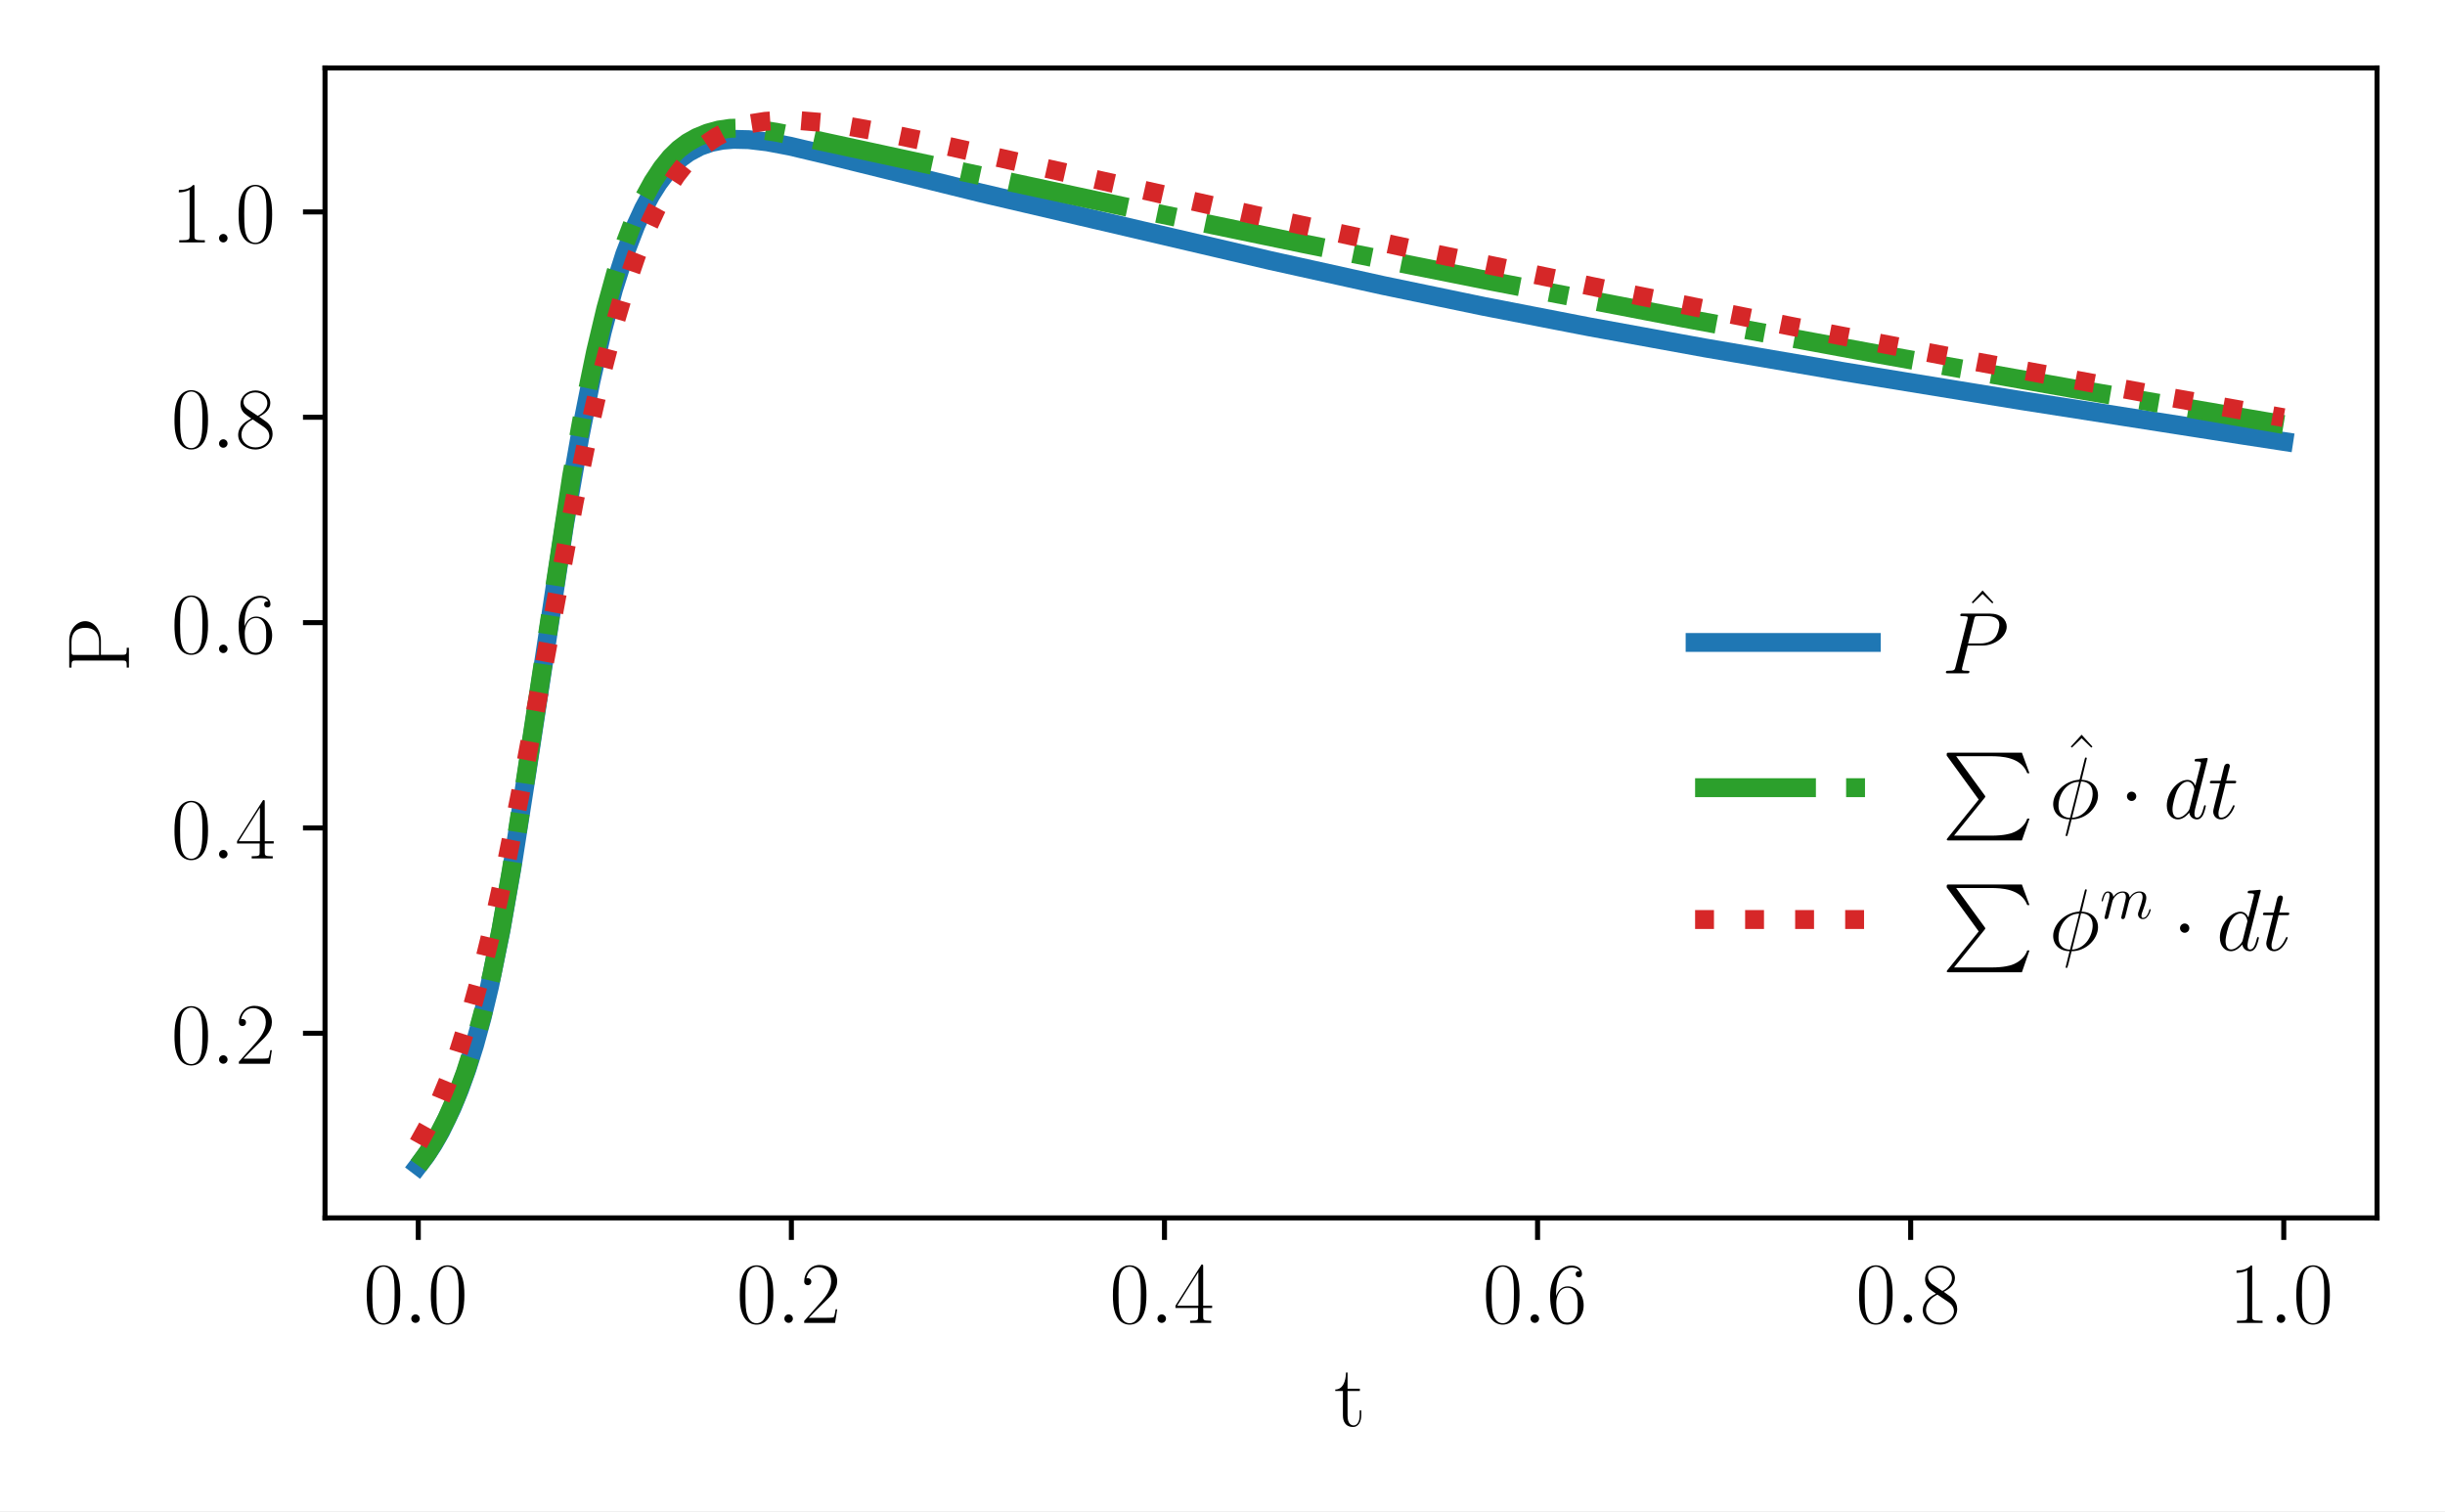
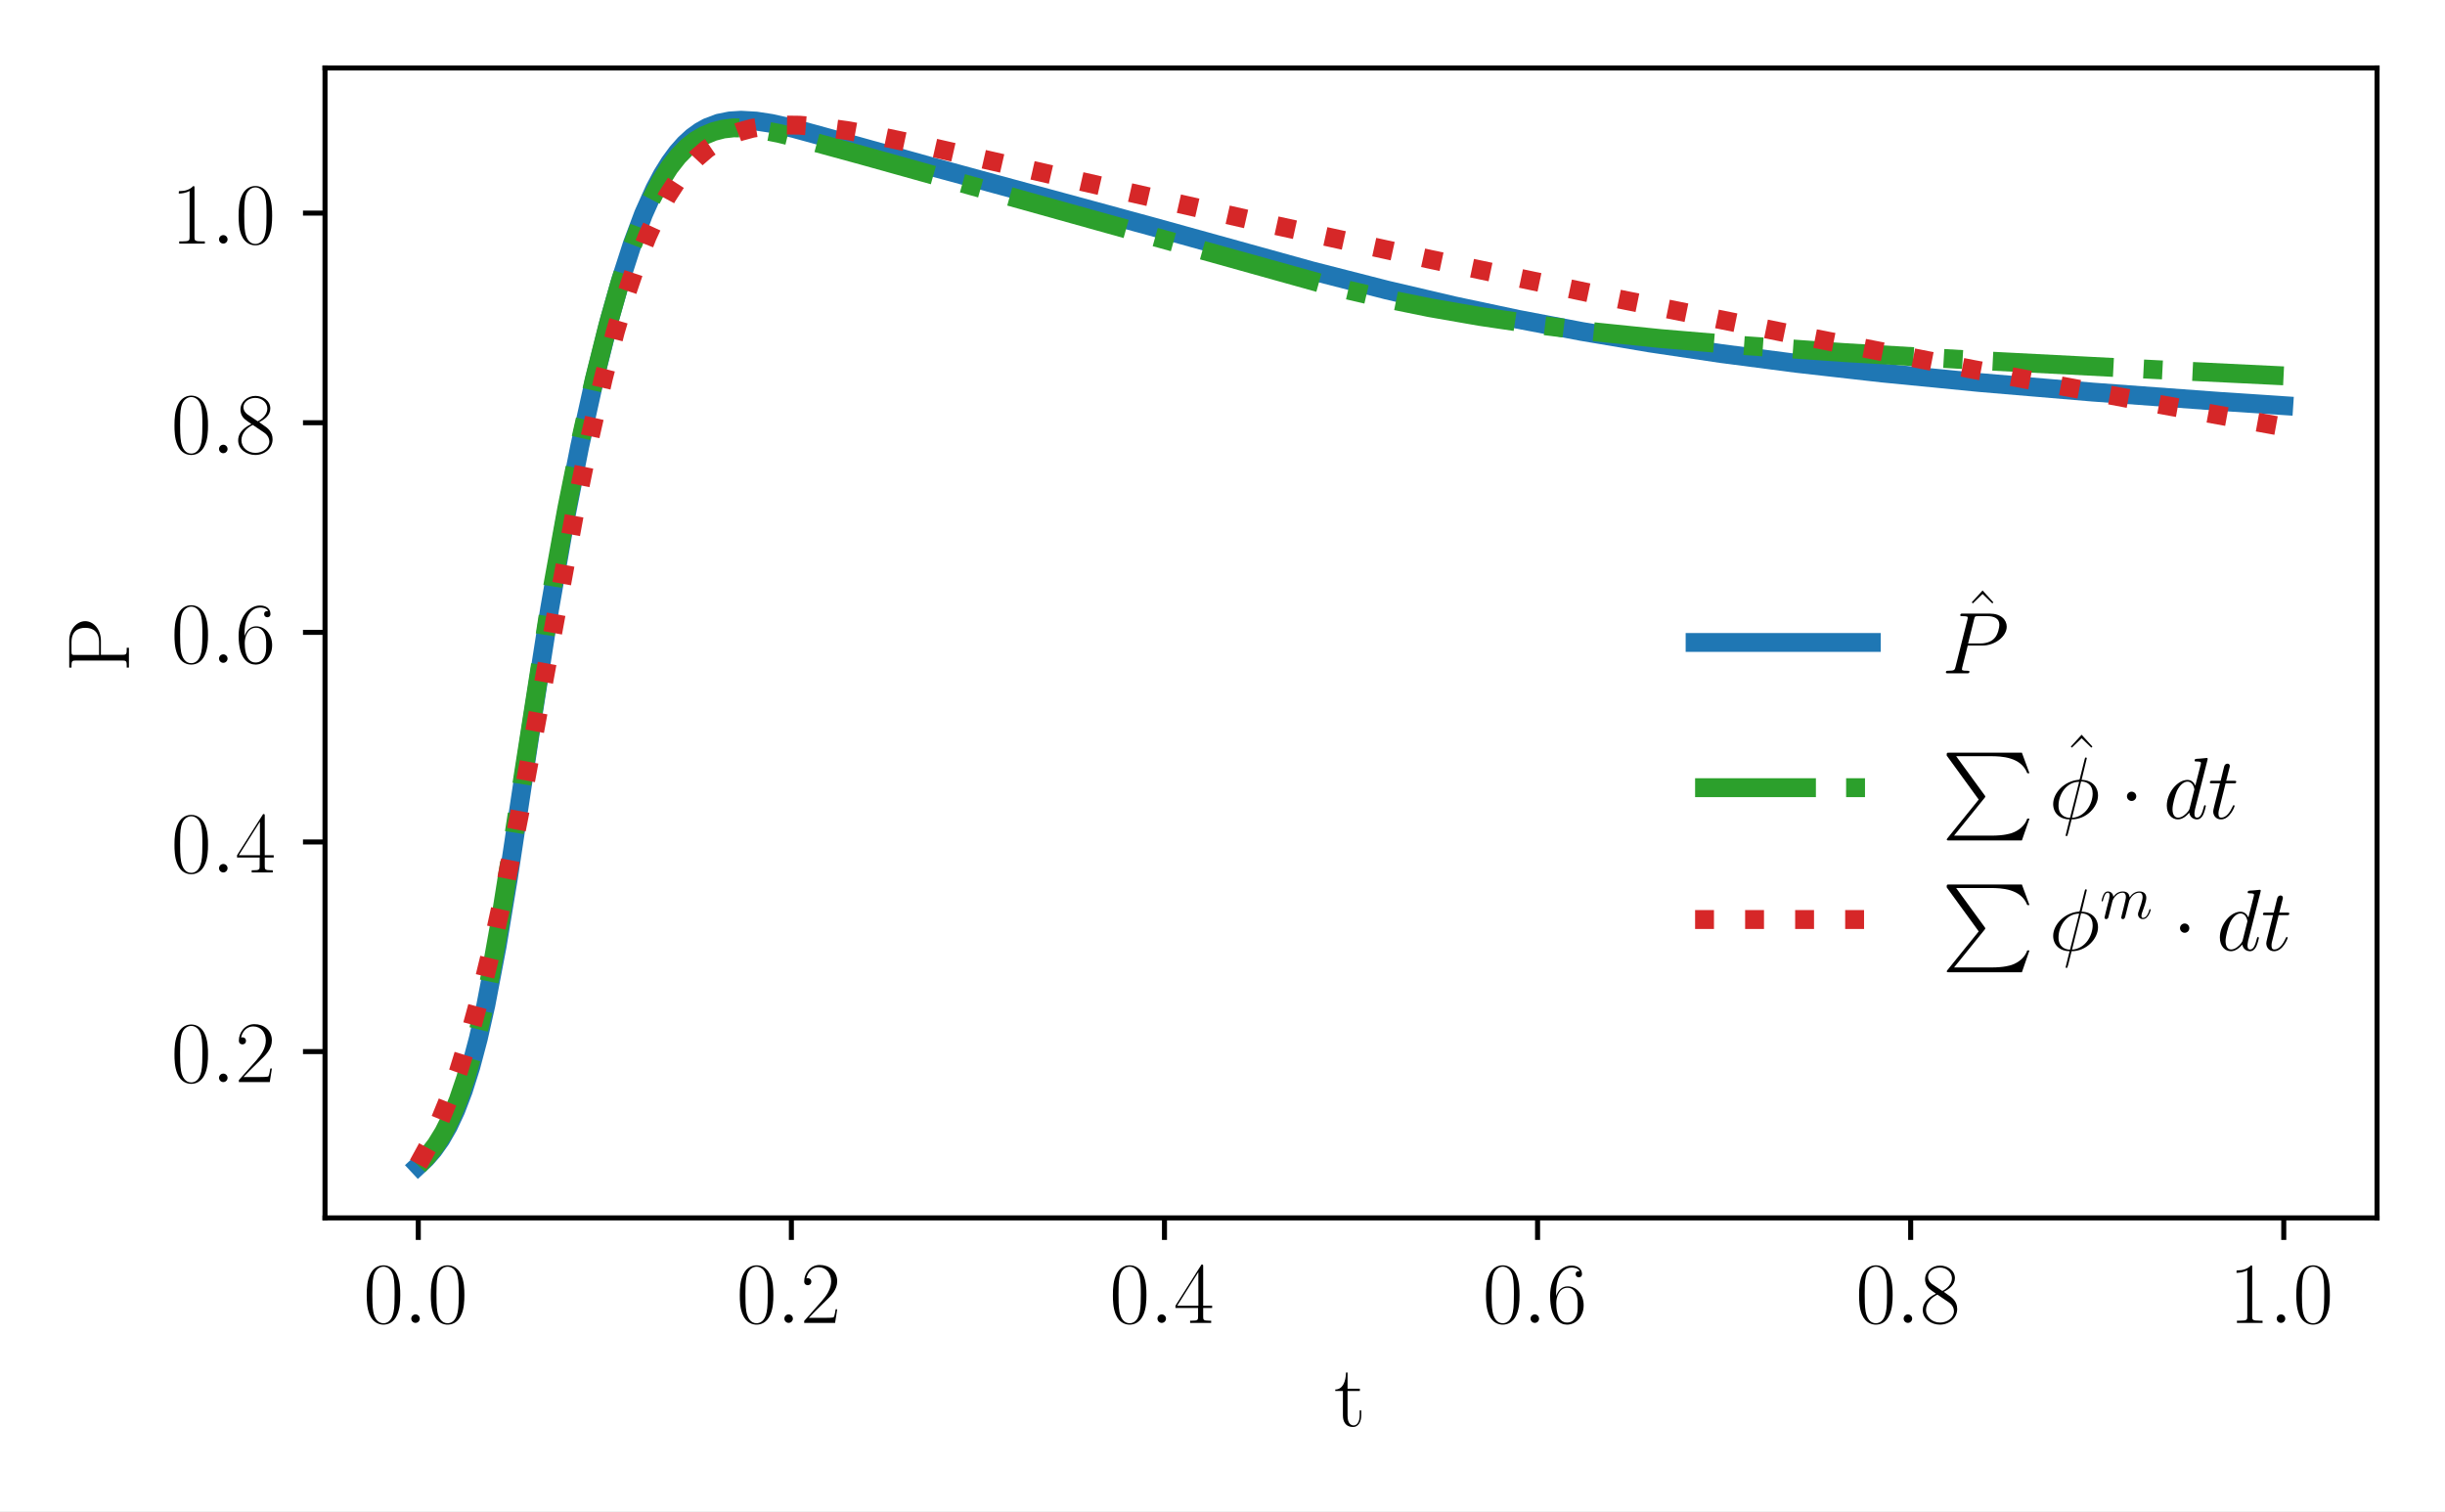
<svg xmlns="http://www.w3.org/2000/svg" xmlns:xlink="http://www.w3.org/1999/xlink" width="388.543pt" height="240.133pt" viewBox="0 0 388.543 240.133" version="1.1">
  <defs>
    <style type="text/css">*{stroke-linejoin: round; stroke-linecap: butt}</style>
  </defs>
  <g id="figure_1">
    <g id="patch_1">
      <path d="M 0 240.133  L 388.543 240.133  L 388.543 0  L 0 0  z " style="fill: #ffffff" />
    </g>
    <g id="axes_1">
      <g id="patch_2">
        <path d="M 51.648 193.537  L 377.743 193.537  L 377.743 10.8  L 51.648 10.8  z " style="fill: #ffffff" />
      </g>
      <g id="matplotlib.axis_1">
        <g id="xtick_1">
          <g id="line2d_1">
            <defs>
-               <path id="m34e856724d" d="M 0 0  L 0 3.5  " style="stroke: #000000; stroke-width: 0.8" />
-             </defs>
-             <g>
-               <use xlink:href="#m34e856724d" x="66.471" y="193.537" style="stroke: #000000; stroke-width: 0.8" />
+               <path id="me2b52fd769" d="M 0 0  L 0 3.5  " style="stroke: #000000; stroke-width: 0.8" />
+             </defs>
+             <g>
+               <use xlink:href="#me2b52fd769" x="66.471" y="193.537" style="stroke: #000000; stroke-width: 0.8" />
            </g>
          </g>
          <g id="text_1">
            <g transform="translate(57.74567 210.2228) scale(0.14 -0.14)">
              <defs>
                <path id="CMR17-30" d="M 2688 2025  C 2688 2416 2682 3080 2413 3591  C 2176 4039 1798 4198 1466 4198  C 1158 4198 768 4058 525 3597  C 269 3118 243 2524 243 2025  C 243 1661 250 1106 448 619  C 723 -39 1216 -128 1466 -128  C 1760 -128 2208 -7 2470 600  C 2662 1042 2688 1559 2688 2025  z M 1466 -26  C 1056 -26 813 325 723 812  C 653 1188 653 1738 653 2096  C 653 2588 653 2997 736 3387  C 858 3929 1216 4096 1466 4096  C 1728 4096 2067 3923 2189 3400  C 2272 3036 2278 2607 2278 2096  C 2278 1680 2278 1169 2202 792  C 2067 95 1690 -26 1466 -26  z " transform="scale(0.015625)" />
                <path id="CMMI12-3a" d="M 1178 307  C 1178 492 1024 619 870 619  C 685 619 557 466 557 313  C 557 128 710 0 864 0  C 1050 0 1178 153 1178 307  z " transform="scale(0.015625)" />
              </defs>
              <use xlink:href="#CMR17-30" transform="scale(0.996264)" />
              <use xlink:href="#CMMI12-3a" transform="translate(45.69048 0) scale(0.996264)" />
              <use xlink:href="#CMR17-30" transform="translate(72.78765 0) scale(0.996264)" />
            </g>
          </g>
        </g>
        <g id="xtick_2">
          <g id="line2d_2">
            <g>
-               <use xlink:href="#m34e856724d" x="125.761" y="193.537" style="stroke: #000000; stroke-width: 0.8" />
+               <use xlink:href="#me2b52fd769" x="125.761" y="193.537" style="stroke: #000000; stroke-width: 0.8" />
            </g>
          </g>
          <g id="text_2">
            <g transform="translate(117.0356 210.2228) scale(0.14 -0.14)">
              <defs>
                <path id="CMR17-32" d="M 2669 989  L 2554 989  C 2490 536 2438 459 2413 420  C 2381 369 1920 369 1830 369  L 602 369  C 832 619 1280 1072 1824 1597  C 2214 1967 2669 2402 2669 3035  C 2669 3790 2067 4224 1395 4224  C 691 4224 262 3604 262 3030  C 262 2780 448 2748 525 2748  C 589 2748 781 2787 781 3010  C 781 3207 614 3264 525 3264  C 486 3264 448 3258 422 3245  C 544 3790 915 4058 1306 4058  C 1862 4058 2227 3617 2227 3035  C 2227 2479 1901 2000 1536 1584  L 262 146  L 262 0  L 2515 0  L 2669 989  z " transform="scale(0.015625)" />
              </defs>
              <use xlink:href="#CMR17-30" transform="scale(0.996264)" />
              <use xlink:href="#CMMI12-3a" transform="translate(45.69048 0) scale(0.996264)" />
              <use xlink:href="#CMR17-32" transform="translate(72.78765 0) scale(0.996264)" />
            </g>
          </g>
        </g>
        <g id="xtick_3">
          <g id="line2d_3">
            <g>
-               <use xlink:href="#m34e856724d" x="185.051" y="193.537" style="stroke: #000000; stroke-width: 0.8" />
+               <use xlink:href="#me2b52fd769" x="185.051" y="193.537" style="stroke: #000000; stroke-width: 0.8" />
            </g>
          </g>
          <g id="text_3">
            <g transform="translate(176.3255 210.2228) scale(0.14 -0.14)">
              <defs>
                <path id="CMR17-34" d="M 2150 4122  C 2150 4256 2144 4256 2029 4256  L 128 1254  L 128 1088  L 1779 1088  L 1779 457  C 1779 224 1766 160 1318 160  L 1197 160  L 1197 0  C 1402 0 1747 0 1965 0  C 2182 0 2528 0 2733 0  L 2733 160  L 2611 160  C 2163 160 2150 224 2150 457  L 2150 1088  L 2803 1088  L 2803 1254  L 2150 1254  L 2150 4122  z M 1798 3703  L 1798 1254  L 256 1254  L 1798 3703  z " transform="scale(0.015625)" />
              </defs>
              <use xlink:href="#CMR17-30" transform="scale(0.996264)" />
              <use xlink:href="#CMMI12-3a" transform="translate(45.69048 0) scale(0.996264)" />
              <use xlink:href="#CMR17-34" transform="translate(72.78765 0) scale(0.996264)" />
            </g>
          </g>
        </g>
        <g id="xtick_4">
          <g id="line2d_4">
            <g>
-               <use xlink:href="#m34e856724d" x="244.341" y="193.537" style="stroke: #000000; stroke-width: 0.8" />
+               <use xlink:href="#me2b52fd769" x="244.341" y="193.537" style="stroke: #000000; stroke-width: 0.8" />
            </g>
          </g>
          <g id="text_4">
            <g transform="translate(235.6154 210.2228) scale(0.14 -0.14)">
              <defs>
                <path id="CMR17-36" d="M 678 2176  C 678 3690 1395 4032 1811 4032  C 1946 4032 2272 4009 2400 3776  C 2298 3776 2106 3776 2106 3553  C 2106 3381 2246 3323 2336 3323  C 2394 3323 2566 3348 2566 3560  C 2566 3954 2246 4179 1805 4179  C 1043 4179 243 3390 243 1984  C 243 253 966 -128 1478 -128  C 2099 -128 2688 427 2688 1283  C 2688 2081 2170 2662 1517 2662  C 1126 2662 838 2407 678 1960  L 678 2176  z M 1478 25  C 691 25 691 1200 691 1436  C 691 1896 909 2560 1504 2560  C 1613 2560 1926 2560 2138 2120  C 2253 1870 2253 1609 2253 1289  C 2253 944 2253 690 2118 434  C 1978 171 1773 25 1478 25  z " transform="scale(0.015625)" />
              </defs>
              <use xlink:href="#CMR17-30" transform="scale(0.996264)" />
              <use xlink:href="#CMMI12-3a" transform="translate(45.69048 0) scale(0.996264)" />
              <use xlink:href="#CMR17-36" transform="translate(72.78765 0) scale(0.996264)" />
            </g>
          </g>
        </g>
        <g id="xtick_5">
          <g id="line2d_5">
            <g>
-               <use xlink:href="#m34e856724d" x="303.631" y="193.537" style="stroke: #000000; stroke-width: 0.8" />
+               <use xlink:href="#me2b52fd769" x="303.631" y="193.537" style="stroke: #000000; stroke-width: 0.8" />
            </g>
          </g>
          <g id="text_5">
            <g transform="translate(294.9053 210.2228) scale(0.14 -0.14)">
              <defs>
                <path id="CMR17-38" d="M 1741 2264  C 2144 2467 2554 2773 2554 3263  C 2554 3841 1990 4179 1472 4179  C 890 4179 378 3759 378 3180  C 378 3021 416 2747 666 2505  C 730 2442 998 2251 1171 2130  C 883 1983 211 1634 211 934  C 211 279 838 -128 1459 -128  C 2144 -128 2720 362 2720 1010  C 2720 1590 2330 1857 2074 2029  L 1741 2264  z M 902 2822  C 851 2854 595 3051 595 3351  C 595 3739 998 4032 1459 4032  C 1965 4032 2336 3676 2336 3262  C 2336 2669 1670 2331 1638 2331  C 1632 2331 1626 2331 1574 2370  L 902 2822  z M 2080 1519  C 2176 1449 2483 1240 2483 851  C 2483 381 2010 25 1472 25  C 890 25 448 438 448 940  C 448 1443 838 1862 1280 2060  L 2080 1519  z " transform="scale(0.015625)" />
              </defs>
              <use xlink:href="#CMR17-30" transform="scale(0.996264)" />
              <use xlink:href="#CMMI12-3a" transform="translate(45.69048 0) scale(0.996264)" />
              <use xlink:href="#CMR17-38" transform="translate(72.78765 0) scale(0.996264)" />
            </g>
          </g>
        </g>
        <g id="xtick_6">
          <g id="line2d_6">
            <g>
-               <use xlink:href="#m34e856724d" x="362.92" y="193.537" style="stroke: #000000; stroke-width: 0.8" />
+               <use xlink:href="#me2b52fd769" x="362.92" y="193.537" style="stroke: #000000; stroke-width: 0.8" />
            </g>
          </g>
          <g id="text_6">
            <g transform="translate(354.1952 210.2228) scale(0.14 -0.14)">
              <defs>
                <path id="CMR17-31" d="M 1702 4058  C 1702 4192 1696 4192 1606 4192  C 1357 3916 979 3827 621 3827  C 602 3827 570 3827 563 3808  C 557 3795 557 3782 557 3648  C 755 3648 1088 3686 1344 3839  L 1344 461  C 1344 236 1331 160 781 160  L 589 160  L 589 0  C 896 0 1216 0 1523 0  C 1830 0 2150 0 2458 0  L 2458 160  L 2266 160  C 1715 160 1702 230 1702 458  L 1702 4058  z " transform="scale(0.015625)" />
              </defs>
              <use xlink:href="#CMR17-31" transform="scale(0.996264)" />
              <use xlink:href="#CMMI12-3a" transform="translate(45.69048 0) scale(0.996264)" />
              <use xlink:href="#CMR17-30" transform="translate(72.78765 0) scale(0.996264)" />
            </g>
          </g>
        </g>
        <g id="text_7">
          <g transform="translate(212.0402 226.6207) scale(0.14 -0.14)">
            <defs>
              <path id="CMR17-74" d="M 966 2560  L 1862 2560  L 1862 2725  L 966 2725  L 966 3904  L 851 3904  C 838 3245 614 2668 70 2668  L 70 2560  L 627 2560  L 627 771  C 627 650 627 -64 1370 -64  C 1747 -64 1965 306 1965 777  L 1965 1140  L 1850 1140  L 1850 783  C 1850 344 1677 51 1408 51  C 1222 51 966 178 966 758  L 966 2560  z " transform="scale(0.015625)" />
            </defs>
            <use xlink:href="#CMR17-74" transform="scale(0.996264)" />
          </g>
        </g>
      </g>
      <g id="matplotlib.axis_2">
        <g id="ytick_1">
          <g id="line2d_7">
            <defs>
-               <path id="m78a26b8a91" d="M 0 0  L -3.5 0  " style="stroke: #000000; stroke-width: 0.8" />
-             </defs>
-             <g>
-               <use xlink:href="#m78a26b8a91" x="51.648" y="164.199" style="stroke: #000000; stroke-width: 0.8" />
+               <path id="m0285859490" d="M 0 0  L -3.5 0  " style="stroke: #000000; stroke-width: 0.8" />
+             </defs>
+             <g>
+               <use xlink:href="#m0285859490" x="51.648" y="167.112" style="stroke: #000000; stroke-width: 0.8" />
            </g>
          </g>
          <g id="text_8">
-             <g transform="translate(27.1979 169.0419) scale(0.14 -0.14)">
+             <g transform="translate(27.1979 171.9549) scale(0.14 -0.14)">
              <use xlink:href="#CMR17-30" transform="scale(0.996264)" />
              <use xlink:href="#CMMI12-3a" transform="translate(45.69048 0) scale(0.996264)" />
              <use xlink:href="#CMR17-32" transform="translate(72.78765 0) scale(0.996264)" />
            </g>
          </g>
        </g>
        <g id="ytick_2">
          <g id="line2d_8">
            <g>
-               <use xlink:href="#m78a26b8a91" x="51.648" y="131.569" style="stroke: #000000; stroke-width: 0.8" />
+               <use xlink:href="#m0285859490" x="51.648" y="133.8" style="stroke: #000000; stroke-width: 0.8" />
            </g>
          </g>
          <g id="text_9">
-             <g transform="translate(27.1979 136.4122) scale(0.14 -0.14)">
+             <g transform="translate(27.1979 138.6433) scale(0.14 -0.14)">
              <use xlink:href="#CMR17-30" transform="scale(0.996264)" />
              <use xlink:href="#CMMI12-3a" transform="translate(45.69048 0) scale(0.996264)" />
              <use xlink:href="#CMR17-34" transform="translate(72.78765 0) scale(0.996264)" />
            </g>
          </g>
        </g>
        <g id="ytick_3">
          <g id="line2d_9">
            <g>
-               <use xlink:href="#m78a26b8a91" x="51.648" y="98.94" style="stroke: #000000; stroke-width: 0.8" />
+               <use xlink:href="#m0285859490" x="51.648" y="100.489" style="stroke: #000000; stroke-width: 0.8" />
            </g>
          </g>
          <g id="text_10">
-             <g transform="translate(27.1979 103.7825) scale(0.14 -0.14)">
+             <g transform="translate(27.1979 105.3318) scale(0.14 -0.14)">
              <use xlink:href="#CMR17-30" transform="scale(0.996264)" />
              <use xlink:href="#CMMI12-3a" transform="translate(45.69048 0) scale(0.996264)" />
              <use xlink:href="#CMR17-36" transform="translate(72.78765 0) scale(0.996264)" />
            </g>
          </g>
        </g>
        <g id="ytick_4">
          <g id="line2d_10">
            <g>
-               <use xlink:href="#m78a26b8a91" x="51.648" y="66.31" style="stroke: #000000; stroke-width: 0.8" />
+               <use xlink:href="#m0285859490" x="51.648" y="67.177" style="stroke: #000000; stroke-width: 0.8" />
            </g>
          </g>
          <g id="text_11">
-             <g transform="translate(27.1979 71.15282) scale(0.14 -0.14)">
+             <g transform="translate(27.1979 72.0202) scale(0.14 -0.14)">
              <use xlink:href="#CMR17-30" transform="scale(0.996264)" />
              <use xlink:href="#CMMI12-3a" transform="translate(45.69048 0) scale(0.996264)" />
              <use xlink:href="#CMR17-38" transform="translate(72.78765 0) scale(0.996264)" />
            </g>
          </g>
        </g>
        <g id="ytick_5">
          <g id="line2d_11">
            <g>
-               <use xlink:href="#m78a26b8a91" x="51.648" y="33.68" style="stroke: #000000; stroke-width: 0.8" />
+               <use xlink:href="#m0285859490" x="51.648" y="33.866" style="stroke: #000000; stroke-width: 0.8" />
            </g>
          </g>
          <g id="text_12">
-             <g transform="translate(27.1979 38.52314) scale(0.14 -0.14)">
+             <g transform="translate(27.1979 38.70865) scale(0.14 -0.14)">
              <use xlink:href="#CMR17-31" transform="scale(0.996264)" />
              <use xlink:href="#CMMI12-3a" transform="translate(45.69048 0) scale(0.996264)" />
              <use xlink:href="#CMR17-30" transform="translate(72.78765 0) scale(0.996264)" />
            </g>
          </g>
        </g>
        <g id="text_13">
          <g transform="translate(20.48588 106.8144) rotate(-90) scale(0.14 -0.14)">
            <defs>
              <path id="CMR17-50" d="M 1267 2042  L 2291 2042  C 3117 2042 3718 2578 3718 3184  C 3718 3791 3130 4352 2291 4352  L 333 4352  L 333 4186  C 774 4186 845 4186 845 3899  L 845 446  C 845 160 774 160 333 160  L 333 0  C 518 0 858 0 1056 0  C 1254 0 1594 0 1779 0  L 1779 160  C 1338 160 1267 160 1267 446  L 1267 2042  z M 1254 2176  L 1254 3938  C 1254 4155 1267 4186 1523 4186  L 2170 4186  C 2995 4186 3232 3714 3232 3184  C 3232 2604 2950 2176 2170 2176  L 1254 2176  z " transform="scale(0.015625)" />
            </defs>
            <use xlink:href="#CMR17-50" transform="scale(0.996264)" />
          </g>
        </g>
      </g>
      <g id="line2d_12">
-         <path d="M 66.471 185.231  L 67.664 183.669  L 68.857 181.855  L 70.05 179.764  L 71.839 176.053  L 73.032 173.148  L 74.225 169.838  L 75.418 166.051  L 76.611 161.703  L 77.804 156.719  L 79.593 147.966  L 81.383 137.765  L 83.769 122.5  L 89.733 83.266  L 92.119 69.611  L 93.909 60.613  L 95.699 52.753  L 97.488 46.029  L 99.277 40.39  L 101.067 35.753  L 102.26 33.168  L 103.453 30.951  L 104.646 29.067  L 105.839 27.484  L 107.032 26.169  L 108.224 25.094  L 109.417 24.228  L 111.207 23.267  L 112.996 22.642  L 114.786 22.284  L 116.575 22.139  L 118.961 22.194  L 121.943 22.546  L 125.522 23.223  L 130.89 24.492  L 155.942 30.678  L 201.871 41.401  L 219.765 45.36  L 235.87 48.702  L 252.572 51.944  L 271.063 55.307  L 293.133 59.088  L 321.167 63.652  L 356.359 69.15  L 362.92 70.152  L 362.92 70.152  " clip-path="url(#p6d9cb2f147)" style="fill: none; stroke: #1f77b4; stroke-width: 3; stroke-linecap: square" />
+         <path d="M 66.471 185.231  L 67.664 184.114  L 68.857 182.744  L 70.05 181.058  L 71.243 178.98  L 72.436 176.426  L 73.629 173.303  L 74.821 169.524  L 76.014 165.013  L 77.207 159.728  L 78.997 150.37  L 80.786 139.554  L 84.365 115.814  L 87.347 96.746  L 89.733 83.092  L 92.119 70.956  L 94.505 60.18  L 96.892 50.659  L 98.681 44.355  L 100.47 38.799  L 102.26 34.019  L 104.049 30.019  L 105.242 27.773  L 106.435 25.848  L 107.628 24.225  L 108.821 22.879  L 110.014 21.786  L 111.207 20.92  L 112.4 20.255  L 114.189 19.579  L 115.978 19.219  L 117.768 19.106  L 120.154 19.242  L 122.54 19.606  L 126.118 20.409  L 132.083 22.044  L 147.592 26.373  L 182.784 35.929  L 208.433 43.034  L 220.362 46.084  L 231.099 48.597  L 241.24 50.747  L 251.38 52.676  L 262.116 54.49  L 273.449 56.174  L 285.379 57.725  L 299.098 59.275  L 314.606 60.79  L 332.5 62.302  L 352.781 63.789  L 362.92 64.462  L 362.92 64.462  " clip-path="url(#pc3a66babfa)" style="fill: none; stroke: #1f77b4; stroke-width: 3; stroke-linecap: square" />
      </g>
      <g id="line2d_13">
-         <path d="M 66.471 185.231  L 68.013 183.087  L 69.524 180.601  L 71.007 177.727  L 72.459 174.417  L 73.912 170.534  L 75.335 166.08  L 76.758 160.872  L 78.181 154.789  L 79.633 147.556  L 81.234 138.38  L 83.369 124.756  L 90.839 75.631  L 92.796 64.828  L 94.634 55.92  L 96.264 49.056  L 97.865 43.261  L 99.407 38.472  L 100.859 34.663  L 102.282 31.551  L 103.735 28.895  L 105.187 26.686  L 106.551 24.998  L 107.885 23.694  L 109.249 22.672  L 110.731 21.84  L 112.421 21.151  L 114.229 20.654  L 116.008 20.393  L 117.875 20.346  L 120.128 20.521  L 123.36 21.015  L 129.2 22.169  L 145.149 25.62  L 178.41 32.773  L 207.136 38.728  L 237.404 44.771  L 267.316 50.515  L 298.413 56.258  L 329.362 61.749  L 361.586 67.239  L 362.891 67.456  L 362.891 67.456  " clip-path="url(#p6d9cb2f147)" style="fill: none; stroke-dasharray: 19.2,4.8,3,4.8; stroke-dashoffset: 0; stroke: #2ca02c; stroke-width: 3" />
+         <path d="M 66.471 185.231  L 68.013 183.598  L 69.317 181.887  L 70.503 179.96  L 71.659 177.652  L 72.815 174.838  L 74.001 171.343  L 75.276 166.861  L 76.639 161.227  L 78.032 154.507  L 79.544 146.062  L 81.59 133.197  L 87.875 92.897  L 90.068 80.788  L 92.232 70.057  L 94.397 60.456  L 96.561 51.831  L 98.488 45.029  L 100.207 39.746  L 101.867 35.348  L 103.468 31.717  L 104.98 28.817  L 106.373 26.612  L 107.737 24.873  L 109.189 23.382  L 110.494 22.348  L 111.887 21.532  L 113.399 20.904  L 114.94 20.505  L 116.541 20.322  L 118.379 20.34  L 120.662 20.597  L 123.715 21.178  L 128.34 22.304  L 137.174 24.72  L 211.524 45.47  L 219.439 47.315  L 227.176 48.889  L 235.18 50.285  L 243.688 51.54  L 253.086 52.7  L 263.936 53.809  L 276.95 54.905  L 292.988 56.024  L 314.688 57.301  L 346.379 58.93  L 362.891 59.727  L 362.891 59.727  " clip-path="url(#pc3a66babfa)" style="fill: none; stroke-dasharray: 19.2,4.8,3,4.8; stroke-dashoffset: 0; stroke: #2ca02c; stroke-width: 3" />
      </g>
      <g id="line2d_14">
-         <path d="M 66.471 181.742  L 68.042 178.92  L 69.613 175.636  L 71.214 171.762  L 72.845 167.22  L 74.534 161.832  L 76.283 155.495  L 78.151 147.872  L 80.197 138.558  L 82.568 126.674  L 85.829 109.07  L 91.254 79.751  L 93.685 67.911  L 95.76 58.86  L 97.657 51.547  L 99.436 45.552  L 101.126 40.614  L 102.756 36.515  L 104.357 33.078  L 105.928 30.22  L 107.47 27.862  L 109.011 25.895  L 110.583 24.245  L 112.183 22.881  L 113.844 21.759  L 115.563 20.863  L 117.401 20.155  L 119.387 19.629  L 121.581 19.281  L 124.071 19.117  L 126.947 19.158  L 130.356 19.437  L 134.595 20.018  L 140.198 21.023  L 148.528 22.764  L 166.078 26.715  L 199.518 34.2  L 227.562 40.239  L 255.961 46.126  L 284.895 51.896  L 314.392 57.551  L 344.452 63.087  L 362.891 66.374  L 362.891 66.374  " clip-path="url(#p6d9cb2f147)" style="fill: none; stroke-dasharray: 3,4.95; stroke-dashoffset: 0; stroke: #d62728; stroke-width: 3" />
+         <path d="M 66.471 185.022  L 68.042 182.156  L 69.613 178.824  L 71.214 174.897  L 72.845 170.296  L 74.534 164.842  L 76.283 158.432  L 78.151 150.724  L 80.197 141.311  L 82.568 129.301  L 85.799 111.671  L 91.373 81.211  L 93.804 69.255  L 95.879 60.116  L 97.776 52.731  L 99.555 46.674  L 101.244 41.683  L 102.875 37.536  L 104.476 34.057  L 106.047 31.163  L 107.618 28.73  L 109.16 26.742  L 110.731 25.072  L 112.332 23.691  L 113.992 22.554  L 115.711 21.644  L 117.549 20.925  L 119.535 20.389  L 121.729 20.033  L 124.19 19.864  L 127.036 19.899  L 130.415 20.172  L 134.595 20.744  L 140.079 21.733  L 148.113 23.427  L 164.121 27.077  L 199.488 35.129  L 227.324 41.222  L 255.517 47.165  L 284.213 52.985  L 313.443 58.687  L 343.266 64.278  L 362.891 67.836  L 362.891 67.836  " clip-path="url(#pc3a66babfa)" style="fill: none; stroke-dasharray: 3,4.95; stroke-dashoffset: 0; stroke: #d62728; stroke-width: 3" />
      </g>
      <g id="patch_3">
        <path d="M 51.648 193.537  L 51.648 10.8  " style="fill: none; stroke: #000000; stroke-width: 0.8; stroke-linejoin: miter; stroke-linecap: square" />
      </g>
      <g id="patch_4">
        <path d="M 377.743 193.537  L 377.743 10.8  " style="fill: none; stroke: #000000; stroke-width: 0.8; stroke-linejoin: miter; stroke-linecap: square" />
      </g>
      <g id="patch_5">
        <path d="M 51.648 193.537  L 377.743 193.537  " style="fill: none; stroke: #000000; stroke-width: 0.8; stroke-linejoin: miter; stroke-linecap: square" />
      </g>
      <g id="patch_6">
        <path d="M 51.648 10.8  L 377.743 10.8  " style="fill: none; stroke: #000000; stroke-width: 0.8; stroke-linejoin: miter; stroke-linecap: square" />
      </g>
      <g id="legend_1">
        <g id="line2d_15">
          <path d="M 269.373 102.094  L 283.373 102.094  L 297.373 102.094  " style="fill: none; stroke: #1f77b4; stroke-width: 3; stroke-linecap: square" />
        </g>
        <g id="text_14">
          <g transform="translate(308.573 106.9943) scale(0.14 -0.14)">
            <defs>
              <path id="CMR17-5e" d="M 1466 4421  L 678 3555  L 755 3478  L 1466 4166  L 2176 3478  L 2253 3555  L 1466 4421  z " transform="scale(0.015625)" />
              <path id="CMMI12-50" d="M 1894 2023  L 2970 2023  C 3853 2023 4736 2673 4736 3401  C 4736 3898 4314 4352 3507 4352  L 1530 4352  C 1408 4352 1350 4352 1350 4231  C 1350 4167 1408 4167 1504 4167  C 1894 4167 1894 4116 1894 4046  C 1894 4034 1894 3995 1869 3899  L 1005 472  C 947 249 934 185 486 185  C 365 185 301 185 301 70  C 301 0 358 0 397 0  C 518 0 646 0 768 0  L 1517 0  C 1638 0 1773 0 1894 0  C 1946 0 2016 0 2016 121  C 2016 185 1958 185 1862 185  C 1478 185 1472 230 1472 293  C 1472 325 1478 369 1485 401  L 1894 2023  z M 2355 3930  C 2413 4167 2438 4167 2688 4167  L 3322 4167  C 3802 4167 4198 4013 4198 3535  C 4198 3369 4115 2827 3821 2534  C 3712 2419 3405 2176 2822 2176  L 1920 2176  L 2355 3930  z " transform="scale(0.015625)" />
            </defs>
            <use xlink:href="#CMR17-5e" transform="translate(23.49683 25.18973) scale(0.996264)" />
            <use xlink:href="#CMMI12-50" transform="scale(0.996264)" />
          </g>
        </g>
        <g id="line2d_16">
          <path d="M 269.373 125.173  L 283.373 125.173  L 297.373 125.173  " style="fill: none; stroke-dasharray: 19.2,4.8,3,4.8; stroke-dashoffset: 0; stroke: #2ca02c; stroke-width: 3" />
        </g>
        <g id="text_15">
          <g transform="translate(308.573 130.0728) scale(0.14 -0.14)">
            <defs>
              <path id="CMEX10-50" d="M 2694 -3418  L 422 -6227  C 371 -6291 365 -6304 365 -6330  C 365 -6400 422 -6400 538 -6400  L 5843 -6400  L 6394 -4806  L 6234 -4806  C 6074 -5286 5645 -5677 5101 -5862  C 4998 -5894 4557 -6048 3616 -6048  L 896 -6048  L 3117 -3302  C 3162 -3245 3174 -3226 3174 -3200  C 3174 -3174 3168 -3168 3130 -3110  L 1050 -256  L 3584 -256  C 4314 -256 5786 -301 6234 -1498  L 6394 -1498  L 5843 0  L 538 0  C 365 0 358 -6 358 -205  L 2694 -3418  z " transform="scale(0.015625)" />
              <path id="CMMI12-1e" d="M 2752 4390  C 2752 4448 2707 4448 2688 4448  C 2630 4448 2624 4435 2598 4326  L 2253 2939  C 2234 2856 2227 2849 2221 2843  C 2214 2830 2170 2824 2157 2824  C 1107 2734 301 1864 301 1057  C 301 361 832 -64 1498 -64  C 1446 -261 1402 -463 1350 -659  C 1261 -995 1210 -1204 1210 -1229  C 1210 -1241 1210 -1280 1274 -1280  C 1293 -1280 1318 -1280 1331 -1254  C 1344 -1241 1382 -1089 1408 -1008  L 1645 -64  C 2739 -64 3571 854 3571 1680  C 3571 2343 3085 2816 2374 2816  L 2752 4390  z M 2336 2701  C 2758 2701 3181 2463 3181 1828  C 3181 1097 2675 128 1677 50  L 2336 2701  z M 1530 50  C 1216 50 691 220 691 938  C 691 1761 1274 2676 2195 2676  L 1530 50  z " transform="scale(0.015625)" />
              <path id="CMSY10-1" d="M 1229 1619  C 1229 1805 1075 1958 890 1958  C 704 1958 550 1805 550 1619  C 550 1433 704 1280 890 1280  C 1075 1280 1229 1433 1229 1619  z " transform="scale(0.015625)" />
              <path id="CMMI12-64" d="M 3219 4257  C 3226 4282 3238 4320 3238 4352  C 3238 4416 3174 4416 3162 4416  C 3155 4416 2842 4388 2810 4380  C 2701 4373 2605 4358 2490 4358  C 2330 4345 2285 4339 2285 4224  C 2285 4160 2336 4160 2426 4160  C 2739 4160 2746 4103 2746 4040  C 2746 4002 2733 3952 2726 3933  L 2336 2395  C 2266 2561 2093 2816 1760 2816  C 1037 2816 256 1884 256 939  C 256 307 627 -64 1062 -64  C 1414 -64 1715 211 1894 422  C 1958 45 2259 -64 2451 -64  C 2643 -64 2797 51 2912 281  C 3014 498 3104 888 3104 913  C 3104 945 3078 971 3040 971  C 2982 971 2976 939 2950 843  C 2854 466 2733 64 2470 64  C 2285 64 2272 229 2272 357  C 2272 382 2272 515 2317 694  L 3219 4257  z M 1926 760  C 1894 651 1894 639 1805 517  C 1664 338 1382 64 1082 64  C 819 64 672 300 672 677  C 672 1028 870 1743 992 2012  C 1210 2459 1510 2689 1760 2689  C 2182 2689 2266 2165 2266 2114  C 2266 2108 2246 2024 2240 2012  L 1926 760  z " transform="scale(0.015625)" />
              <path id="CMMI12-74" d="M 1286 2566  L 1875 2566  C 1997 2566 2061 2566 2061 2681  C 2061 2752 2022 2752 1894 2752  L 1331 2752  L 1568 3692  C 1594 3781 1594 3794 1594 3840  C 1594 3943 1510 4000 1427 4000  C 1376 4000 1229 3981 1178 3775  L 928 2752  L 326 2752  C 198 2752 141 2752 141 2630  C 141 2566 186 2566 307 2566  L 877 2566  L 454 881  C 403 658 384 594 384 511  C 384 211 595 -64 954 -64  C 1600 -64 1946 868 1946 912  C 1946 951 1920 970 1882 970  C 1869 970 1843 970 1830 944  C 1824 938 1818 931 1773 829  C 1638 511 1344 64 973 64  C 781 64 768 224 768 364  C 768 370 768 492 787 568  L 1286 2566  z " transform="scale(0.015625)" />
            </defs>
            <use xlink:href="#CMEX10-50" transform="translate(0 74.72045) scale(0.996264)" />
            <use xlink:href="#CMR17-5e" transform="translate(135.917 26.29662) scale(0.996264)" />
            <use xlink:href="#CMMI12-1e" transform="translate(121.766 0) scale(0.996264)" />
            <use xlink:href="#CMSY10-1" transform="translate(201.6393 0) scale(0.996264)" />
            <use xlink:href="#CMMI12-64" transform="translate(251.4526 0) scale(0.996264)" />
            <use xlink:href="#CMMI12-74" transform="translate(302.1417 0) scale(0.996264)" />
          </g>
        </g>
        <g id="line2d_17">
          <path d="M 269.373 146.121  L 283.373 146.121  L 297.373 146.121  " style="fill: none; stroke-dasharray: 3,4.95; stroke-dashoffset: 0; stroke: #d62728; stroke-width: 3" />
        </g>
        <g id="text_16">
          <g transform="translate(308.573 151.0207) scale(0.14 -0.14)">
            <defs>
              <path id="CMMI12-6d" d="M 1318 1871  C 1331 1910 1491 2229 1728 2433  C 1894 2586 2112 2689 2362 2689  C 2618 2689 2707 2497 2707 2242  C 2707 2203 2707 2076 2630 1775  L 2470 1118  C 2419 926 2298 453 2285 383  C 2259 287 2221 121 2221 96  C 2221 6 2291 -64 2387 -64  C 2579 -64 2611 83 2669 313  L 3053 1839  C 3066 1890 3398 2689 4102 2689  C 4358 2689 4448 2497 4448 2242  C 4448 1884 4198 1188 4058 805  C 4000 651 3968 568 3968 453  C 3968 166 4166 -64 4474 -64  C 5069 -64 5293 875 5293 913  C 5293 945 5267 971 5229 971  C 5171 971 5165 952 5133 843  C 4986 332 4749 64 4493 64  C 4429 64 4326 64 4326 269  C 4326 436 4403 640 4429 710  C 4544 1018 4832 1773 4832 2145  C 4832 2528 4608 2816 4122 2816  C 3693 2816 3347 2574 3091 2197  C 3072 2542 2861 2816 2381 2816  C 1811 2816 1510 2415 1395 2255  C 1376 2618 1114 2816 832 2816  C 646 2816 499 2727 378 2484  C 262 2254 173 1865 173 1839  C 173 1814 198 1782 243 1782  C 294 1782 301 1788 339 1935  C 435 2312 557 2689 813 2689  C 960 2689 1011 2586 1011 2395  C 1011 2254 947 2005 902 1807  L 723 1118  C 698 996 627 709 595 594  C 550 428 480 128 480 96  C 480 6 550 -64 646 -64  C 723 -64 813 -26 864 70  C 877 102 934 326 966 453  L 1107 1028  L 1318 1871  z " transform="scale(0.015625)" />
            </defs>
            <use xlink:href="#CMEX10-50" transform="translate(0 74.72045) scale(0.996264)" />
            <use xlink:href="#CMMI12-1e" transform="translate(121.766 0) scale(0.996264)" />
            <use xlink:href="#CMMI12-6d" transform="translate(179.5001 36.15364) scale(0.697382)" />
            <use xlink:href="#CMSY10-1" transform="translate(261.8663 0) scale(0.996264)" />
            <use xlink:href="#CMMI12-64" transform="translate(311.6796 0) scale(0.996264)" />
            <use xlink:href="#CMMI12-74" transform="translate(362.3687 0) scale(0.996264)" />
          </g>
        </g>
      </g>
    </g>
  </g>
  <defs>
-     <clipPath id="p6d9cb2f147">
+     <clipPath id="pc3a66babfa">
      <rect x="51.648" y="10.8" width="326.094" height="182.737" />
    </clipPath>
  </defs>
</svg>
